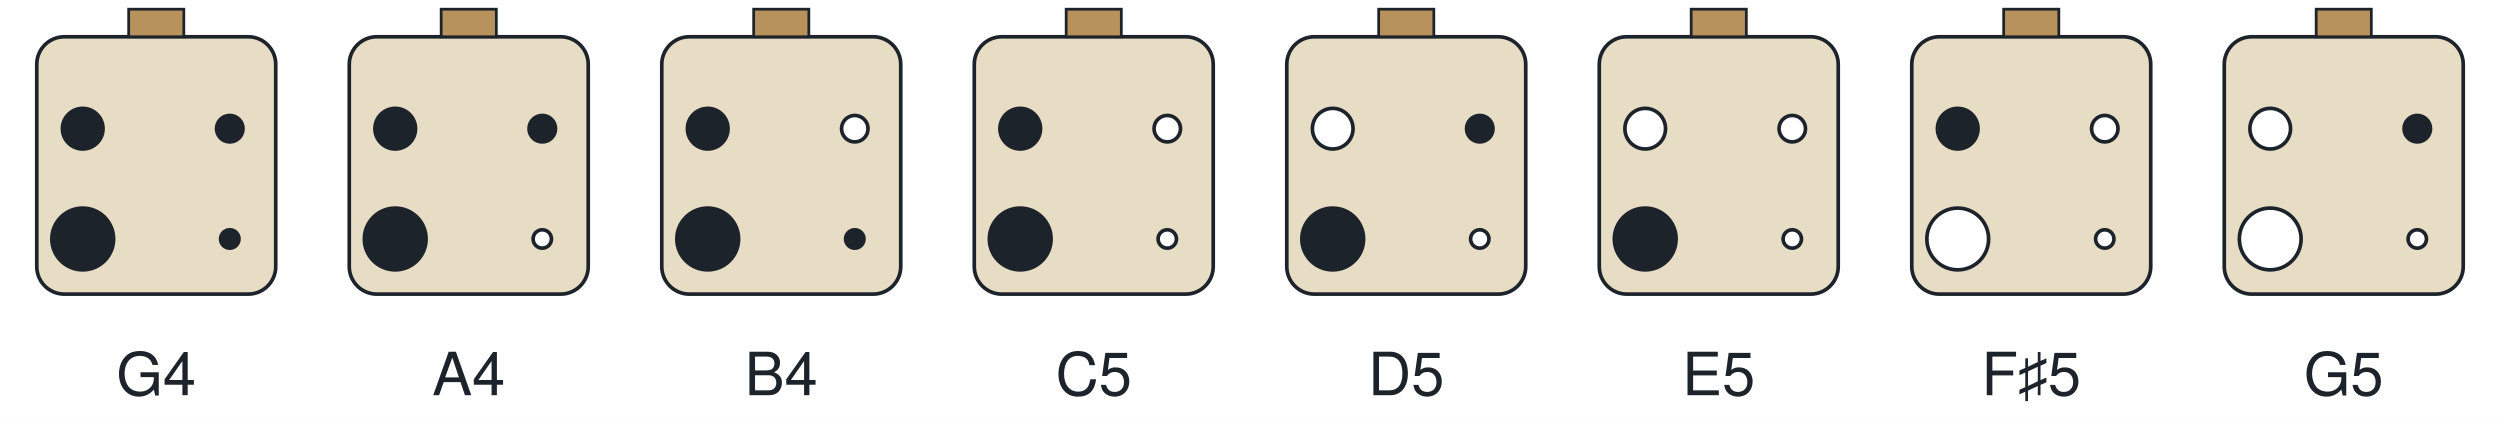
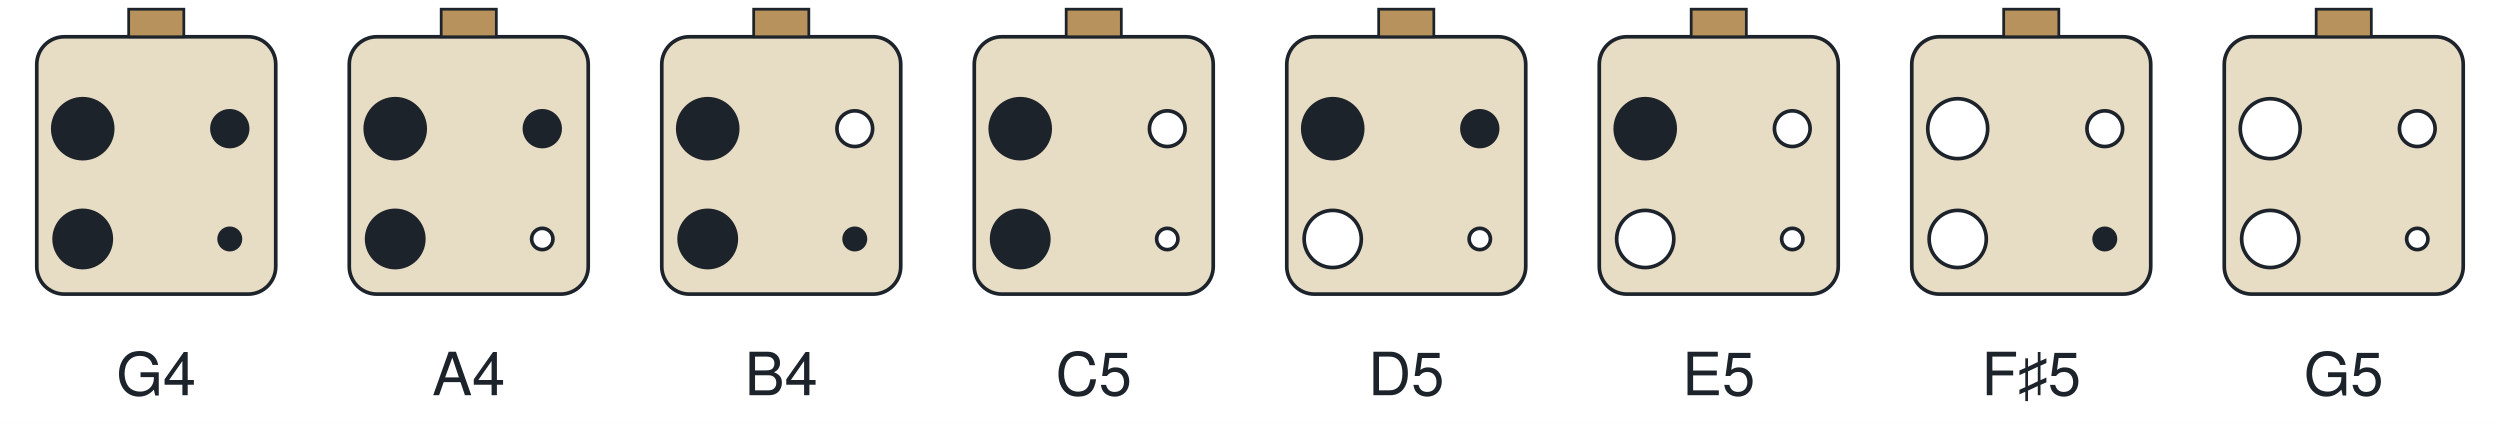
<svg xmlns="http://www.w3.org/2000/svg" viewBox="0 0 272 46">
  <rect x="0" y="0" width="272" height="46" fill="#ffffff" />
  <rect x="4.0" y="4.0" width="26" height="28" rx="3" fill="#e7dcc4" stroke="#1d232b" stroke-width=".4" />
  <rect x="14.0" y="1.0" width="6" height="3" fill="#b8925c" stroke="#1d232b" stroke-width=".3" />
-   <circle cx="25.0" cy="26.0" r="1.00" fill="#1d232b" stroke="#1d232b" stroke-width=".4" />
-   <circle cx="25.0" cy="14.0" r="1.44" fill="#1d232b" stroke="#1d232b" stroke-width=".4" />
-   <circle cx="9.0" cy="14.0" r="2.21" fill="#1d232b" stroke="#1d232b" stroke-width=".4" />
-   <circle cx="9.0" cy="26.0" r="3.36" fill="#1d232b" stroke="#1d232b" stroke-width=".4" />
+   <circle cx="25.0" cy="26.0" r="1.16" fill="#1d232b" stroke="#1d232b" stroke-width=".4" />
+   <circle cx="25.0" cy="14.0" r="1.94" fill="#1d232b" stroke="#1d232b" stroke-width=".4" />
+   <circle cx="9.0" cy="14.0" r="3.26" fill="#1d232b" stroke="#1d232b" stroke-width=".4" />
+   <circle cx="9.0" cy="26.0" r="3.11" fill="#1d232b" stroke="#1d232b" stroke-width=".4" />
  <text x="17.0" y="43.0" font-size="6.5" fill="#1d232b" font-family="Helvetica, Arial, sans-serif" text-anchor="middle">G4</text>
  <rect x="38.0" y="4.0" width="26" height="28" rx="3" fill="#e7dcc4" stroke="#1d232b" stroke-width=".4" />
  <rect x="48.0" y="1.0" width="6" height="3" fill="#b8925c" stroke="#1d232b" stroke-width=".3" />
-   <circle cx="59.0" cy="26.0" r="1.00" fill="#ffffff" stroke="#1d232b" stroke-width=".4" />
-   <circle cx="59.0" cy="14.0" r="1.44" fill="#1d232b" stroke="#1d232b" stroke-width=".4" />
-   <circle cx="43.0" cy="14.0" r="2.21" fill="#1d232b" stroke="#1d232b" stroke-width=".4" />
-   <circle cx="43.0" cy="26.0" r="3.36" fill="#1d232b" stroke="#1d232b" stroke-width=".4" />
+   <circle cx="59.0" cy="26.0" r="1.16" fill="#ffffff" stroke="#1d232b" stroke-width=".4" />
+   <circle cx="59.0" cy="14.0" r="1.94" fill="#1d232b" stroke="#1d232b" stroke-width=".4" />
+   <circle cx="43.0" cy="14.0" r="3.26" fill="#1d232b" stroke="#1d232b" stroke-width=".4" />
+   <circle cx="43.0" cy="26.0" r="3.11" fill="#1d232b" stroke="#1d232b" stroke-width=".4" />
  <text x="51.0" y="43.0" font-size="6.5" fill="#1d232b" font-family="Helvetica, Arial, sans-serif" text-anchor="middle">A4</text>
  <rect x="72.0" y="4.0" width="26" height="28" rx="3" fill="#e7dcc4" stroke="#1d232b" stroke-width=".4" />
  <rect x="82.0" y="1.0" width="6" height="3" fill="#b8925c" stroke="#1d232b" stroke-width=".3" />
-   <circle cx="93.0" cy="26.0" r="1.00" fill="#1d232b" stroke="#1d232b" stroke-width=".4" />
-   <circle cx="93.0" cy="14.0" r="1.44" fill="#ffffff" stroke="#1d232b" stroke-width=".4" />
-   <circle cx="77.0" cy="14.0" r="2.21" fill="#1d232b" stroke="#1d232b" stroke-width=".4" />
-   <circle cx="77.0" cy="26.0" r="3.36" fill="#1d232b" stroke="#1d232b" stroke-width=".4" />
+   <circle cx="93.0" cy="26.0" r="1.16" fill="#1d232b" stroke="#1d232b" stroke-width=".4" />
+   <circle cx="93.0" cy="14.0" r="1.94" fill="#ffffff" stroke="#1d232b" stroke-width=".4" />
+   <circle cx="77.0" cy="14.0" r="3.26" fill="#1d232b" stroke="#1d232b" stroke-width=".4" />
+   <circle cx="77.0" cy="26.0" r="3.11" fill="#1d232b" stroke="#1d232b" stroke-width=".4" />
  <text x="85.0" y="43.0" font-size="6.5" fill="#1d232b" font-family="Helvetica, Arial, sans-serif" text-anchor="middle">B4</text>
  <rect x="106.0" y="4.0" width="26" height="28" rx="3" fill="#e7dcc4" stroke="#1d232b" stroke-width=".4" />
  <rect x="116.0" y="1.0" width="6" height="3" fill="#b8925c" stroke="#1d232b" stroke-width=".3" />
-   <circle cx="127.0" cy="26.0" r="1.00" fill="#ffffff" stroke="#1d232b" stroke-width=".4" />
-   <circle cx="127.0" cy="14.0" r="1.44" fill="#ffffff" stroke="#1d232b" stroke-width=".4" />
-   <circle cx="111.0" cy="14.0" r="2.21" fill="#1d232b" stroke="#1d232b" stroke-width=".4" />
-   <circle cx="111.0" cy="26.0" r="3.36" fill="#1d232b" stroke="#1d232b" stroke-width=".4" />
+   <circle cx="127.0" cy="26.0" r="1.16" fill="#ffffff" stroke="#1d232b" stroke-width=".4" />
+   <circle cx="127.0" cy="14.0" r="1.94" fill="#ffffff" stroke="#1d232b" stroke-width=".4" />
+   <circle cx="111.0" cy="14.0" r="3.26" fill="#1d232b" stroke="#1d232b" stroke-width=".4" />
+   <circle cx="111.0" cy="26.0" r="3.11" fill="#1d232b" stroke="#1d232b" stroke-width=".4" />
  <text x="119.0" y="43.0" font-size="6.5" fill="#1d232b" font-family="Helvetica, Arial, sans-serif" text-anchor="middle">C5</text>
  <rect x="140.0" y="4.0" width="26" height="28" rx="3" fill="#e7dcc4" stroke="#1d232b" stroke-width=".4" />
  <rect x="150.0" y="1.0" width="6" height="3" fill="#b8925c" stroke="#1d232b" stroke-width=".3" />
-   <circle cx="161.0" cy="26.0" r="1.00" fill="#ffffff" stroke="#1d232b" stroke-width=".4" />
-   <circle cx="161.0" cy="14.0" r="1.44" fill="#1d232b" stroke="#1d232b" stroke-width=".4" />
-   <circle cx="145.0" cy="14.0" r="2.21" fill="#ffffff" stroke="#1d232b" stroke-width=".4" />
-   <circle cx="145.0" cy="26.0" r="3.36" fill="#1d232b" stroke="#1d232b" stroke-width=".4" />
+   <circle cx="161.0" cy="26.0" r="1.16" fill="#ffffff" stroke="#1d232b" stroke-width=".4" />
+   <circle cx="161.0" cy="14.0" r="1.94" fill="#1d232b" stroke="#1d232b" stroke-width=".4" />
+   <circle cx="145.0" cy="14.0" r="3.26" fill="#1d232b" stroke="#1d232b" stroke-width=".4" />
+   <circle cx="145.0" cy="26.0" r="3.11" fill="#ffffff" stroke="#1d232b" stroke-width=".4" />
  <text x="153.0" y="43.0" font-size="6.5" fill="#1d232b" font-family="Helvetica, Arial, sans-serif" text-anchor="middle">D5</text>
  <rect x="174.0" y="4.0" width="26" height="28" rx="3" fill="#e7dcc4" stroke="#1d232b" stroke-width=".4" />
  <rect x="184.0" y="1.0" width="6" height="3" fill="#b8925c" stroke="#1d232b" stroke-width=".3" />
-   <circle cx="195.0" cy="26.0" r="1.00" fill="#ffffff" stroke="#1d232b" stroke-width=".4" />
-   <circle cx="195.0" cy="14.0" r="1.44" fill="#ffffff" stroke="#1d232b" stroke-width=".4" />
-   <circle cx="179.0" cy="14.0" r="2.21" fill="#ffffff" stroke="#1d232b" stroke-width=".4" />
-   <circle cx="179.0" cy="26.0" r="3.36" fill="#1d232b" stroke="#1d232b" stroke-width=".4" />
+   <circle cx="195.0" cy="26.0" r="1.16" fill="#ffffff" stroke="#1d232b" stroke-width=".4" />
+   <circle cx="195.0" cy="14.0" r="1.94" fill="#ffffff" stroke="#1d232b" stroke-width=".4" />
+   <circle cx="179.0" cy="14.0" r="3.26" fill="#1d232b" stroke="#1d232b" stroke-width=".4" />
+   <circle cx="179.0" cy="26.0" r="3.11" fill="#ffffff" stroke="#1d232b" stroke-width=".4" />
  <text x="187.0" y="43.0" font-size="6.5" fill="#1d232b" font-family="Helvetica, Arial, sans-serif" text-anchor="middle">E5</text>
  <rect x="208.0" y="4.0" width="26" height="28" rx="3" fill="#e7dcc4" stroke="#1d232b" stroke-width=".4" />
  <rect x="218.0" y="1.0" width="6" height="3" fill="#b8925c" stroke="#1d232b" stroke-width=".3" />
-   <circle cx="229.0" cy="26.0" r="1.00" fill="#ffffff" stroke="#1d232b" stroke-width=".4" />
-   <circle cx="229.0" cy="14.0" r="1.44" fill="#ffffff" stroke="#1d232b" stroke-width=".4" />
-   <circle cx="213.0" cy="14.0" r="2.21" fill="#1d232b" stroke="#1d232b" stroke-width=".4" />
-   <circle cx="213.0" cy="26.0" r="3.36" fill="#ffffff" stroke="#1d232b" stroke-width=".4" />
+   <circle cx="229.0" cy="26.0" r="1.16" fill="#1d232b" stroke="#1d232b" stroke-width=".4" />
+   <circle cx="229.0" cy="14.0" r="1.94" fill="#ffffff" stroke="#1d232b" stroke-width=".4" />
+   <circle cx="213.0" cy="14.0" r="3.26" fill="#ffffff" stroke="#1d232b" stroke-width=".4" />
+   <circle cx="213.0" cy="26.0" r="3.11" fill="#ffffff" stroke="#1d232b" stroke-width=".4" />
  <text x="221.0" y="43.0" font-size="6.5" fill="#1d232b" font-family="Helvetica, Arial, sans-serif" text-anchor="middle">F♯5</text>
  <rect x="242.0" y="4.0" width="26" height="28" rx="3" fill="#e7dcc4" stroke="#1d232b" stroke-width=".4" />
  <rect x="252.0" y="1.0" width="6" height="3" fill="#b8925c" stroke="#1d232b" stroke-width=".3" />
-   <circle cx="263.0" cy="26.0" r="1.00" fill="#ffffff" stroke="#1d232b" stroke-width=".4" />
-   <circle cx="263.0" cy="14.0" r="1.44" fill="#1d232b" stroke="#1d232b" stroke-width=".4" />
-   <circle cx="247.0" cy="14.0" r="2.21" fill="#ffffff" stroke="#1d232b" stroke-width=".4" />
-   <circle cx="247.0" cy="26.0" r="3.36" fill="#ffffff" stroke="#1d232b" stroke-width=".4" />
+   <circle cx="263.0" cy="26.0" r="1.16" fill="#ffffff" stroke="#1d232b" stroke-width=".4" />
+   <circle cx="263.0" cy="14.0" r="1.94" fill="#ffffff" stroke="#1d232b" stroke-width=".4" />
+   <circle cx="247.0" cy="14.0" r="3.26" fill="#ffffff" stroke="#1d232b" stroke-width=".4" />
+   <circle cx="247.0" cy="26.0" r="3.11" fill="#ffffff" stroke="#1d232b" stroke-width=".4" />
  <text x="255.0" y="43.0" font-size="6.5" fill="#1d232b" font-family="Helvetica, Arial, sans-serif" text-anchor="middle">G5</text>
</svg>
